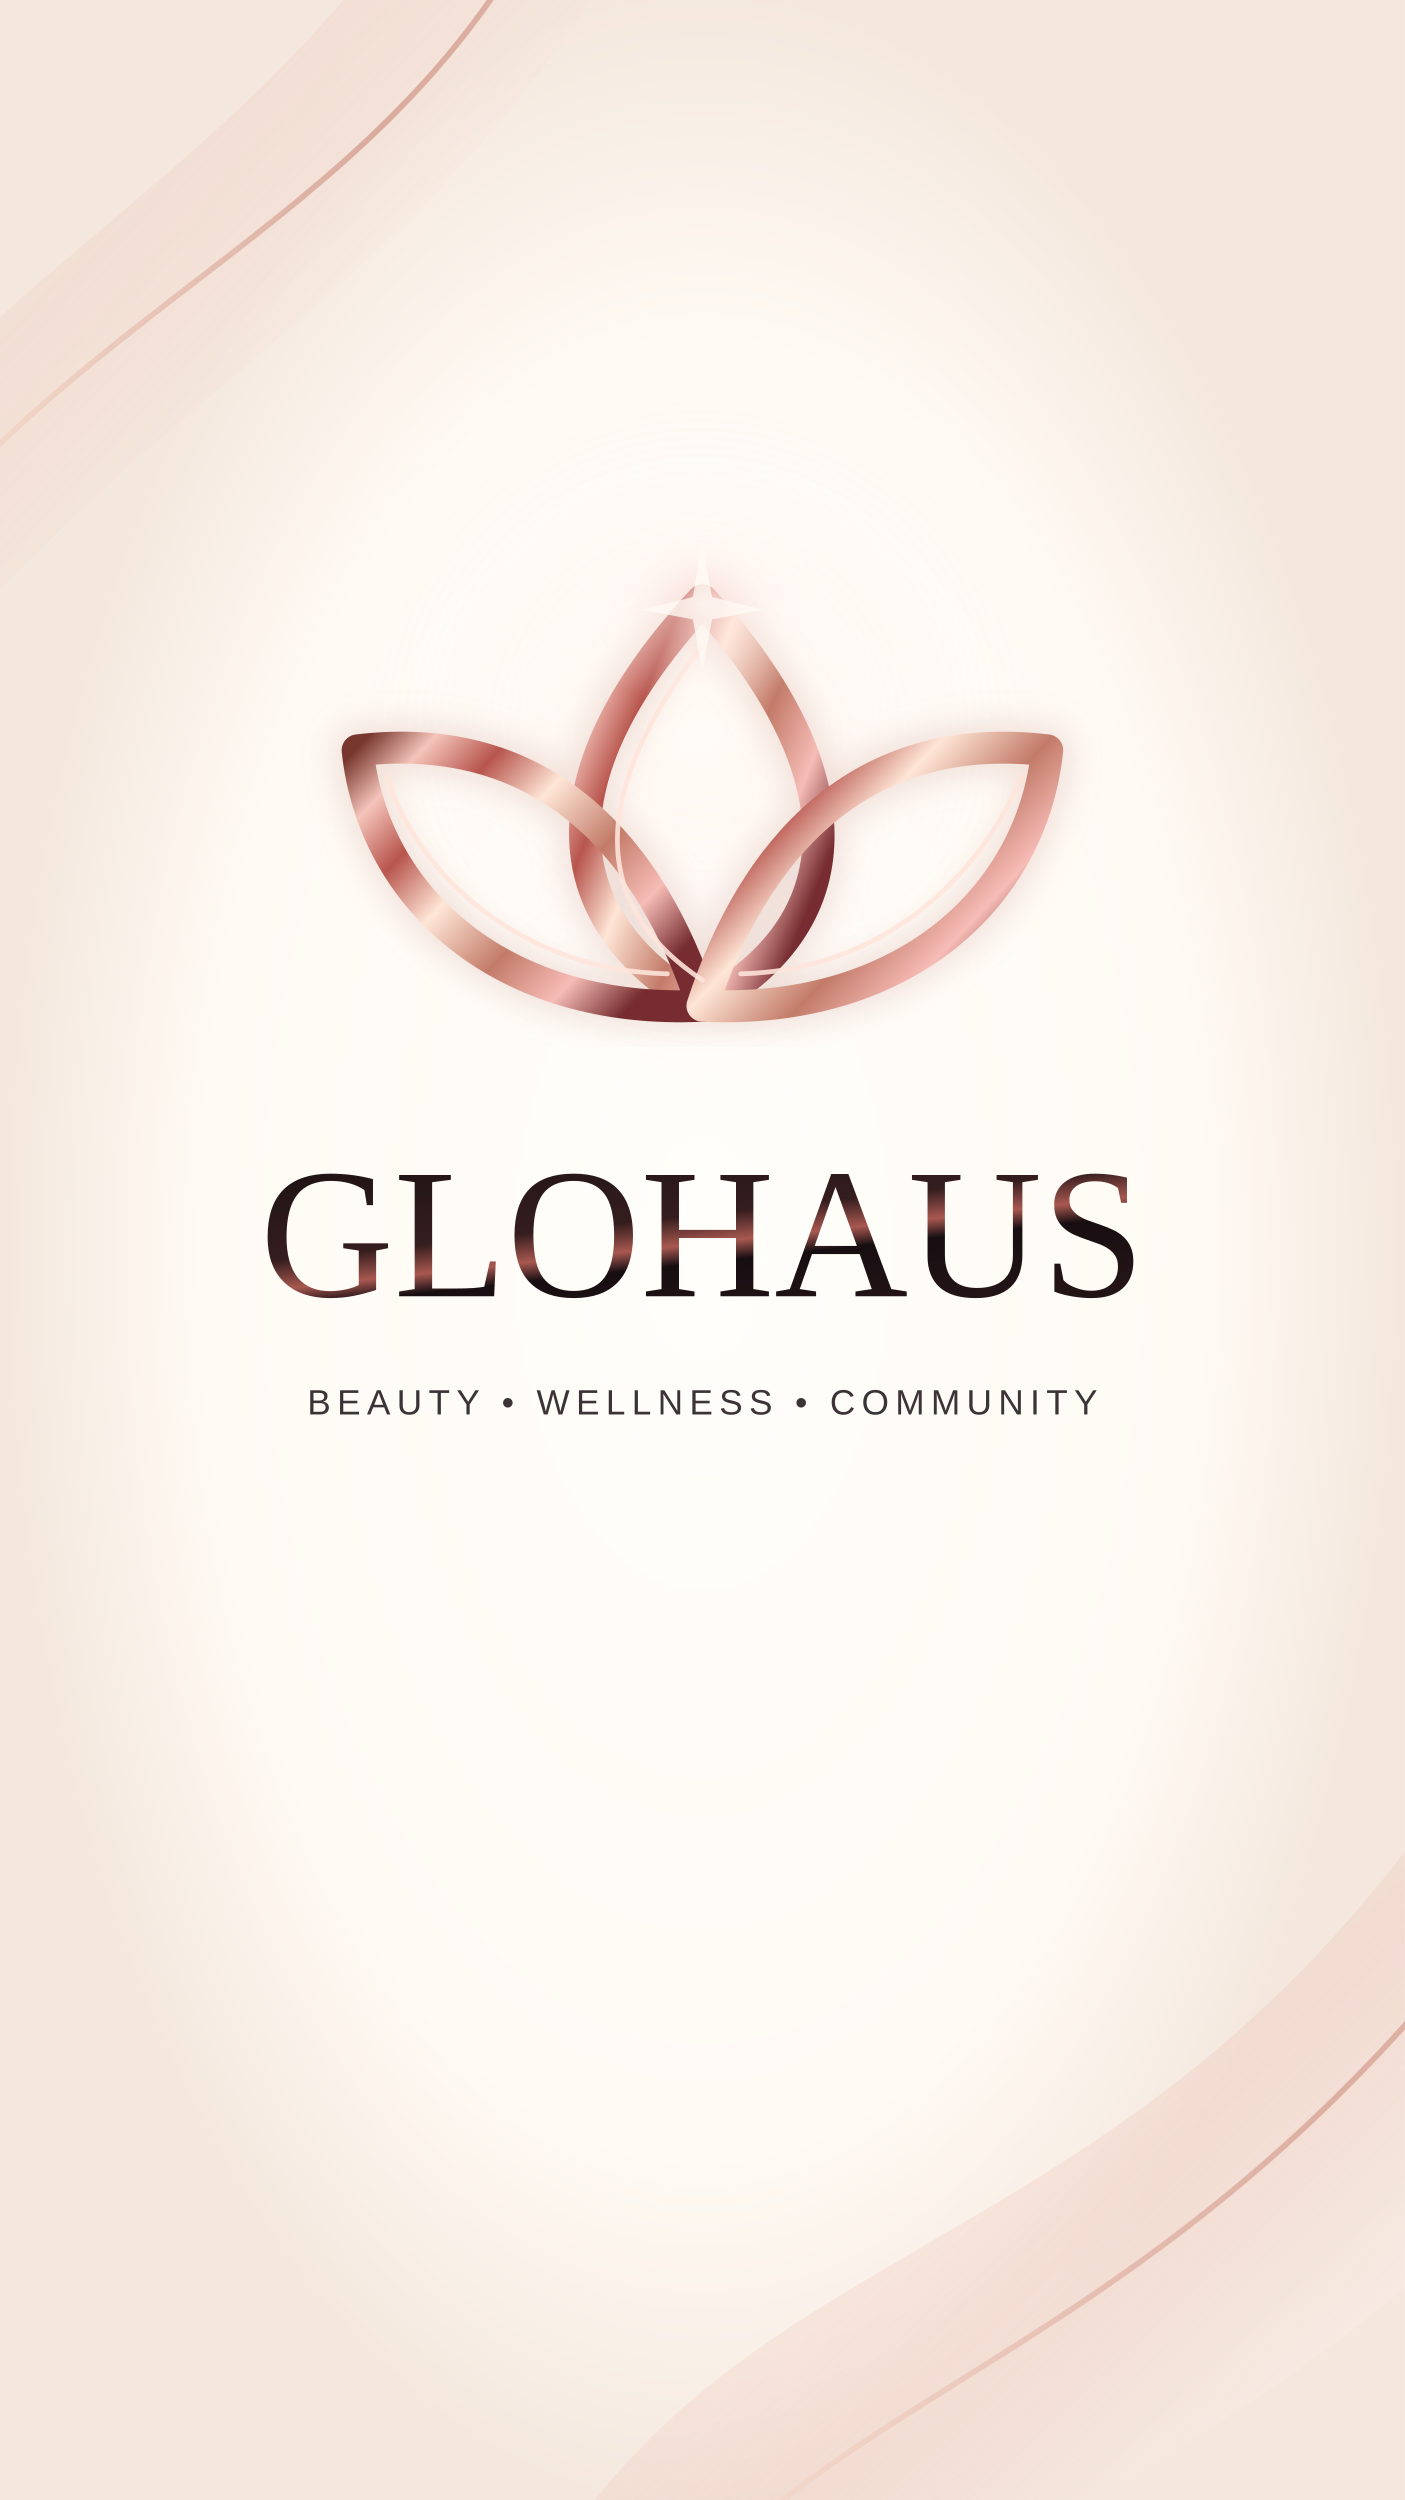
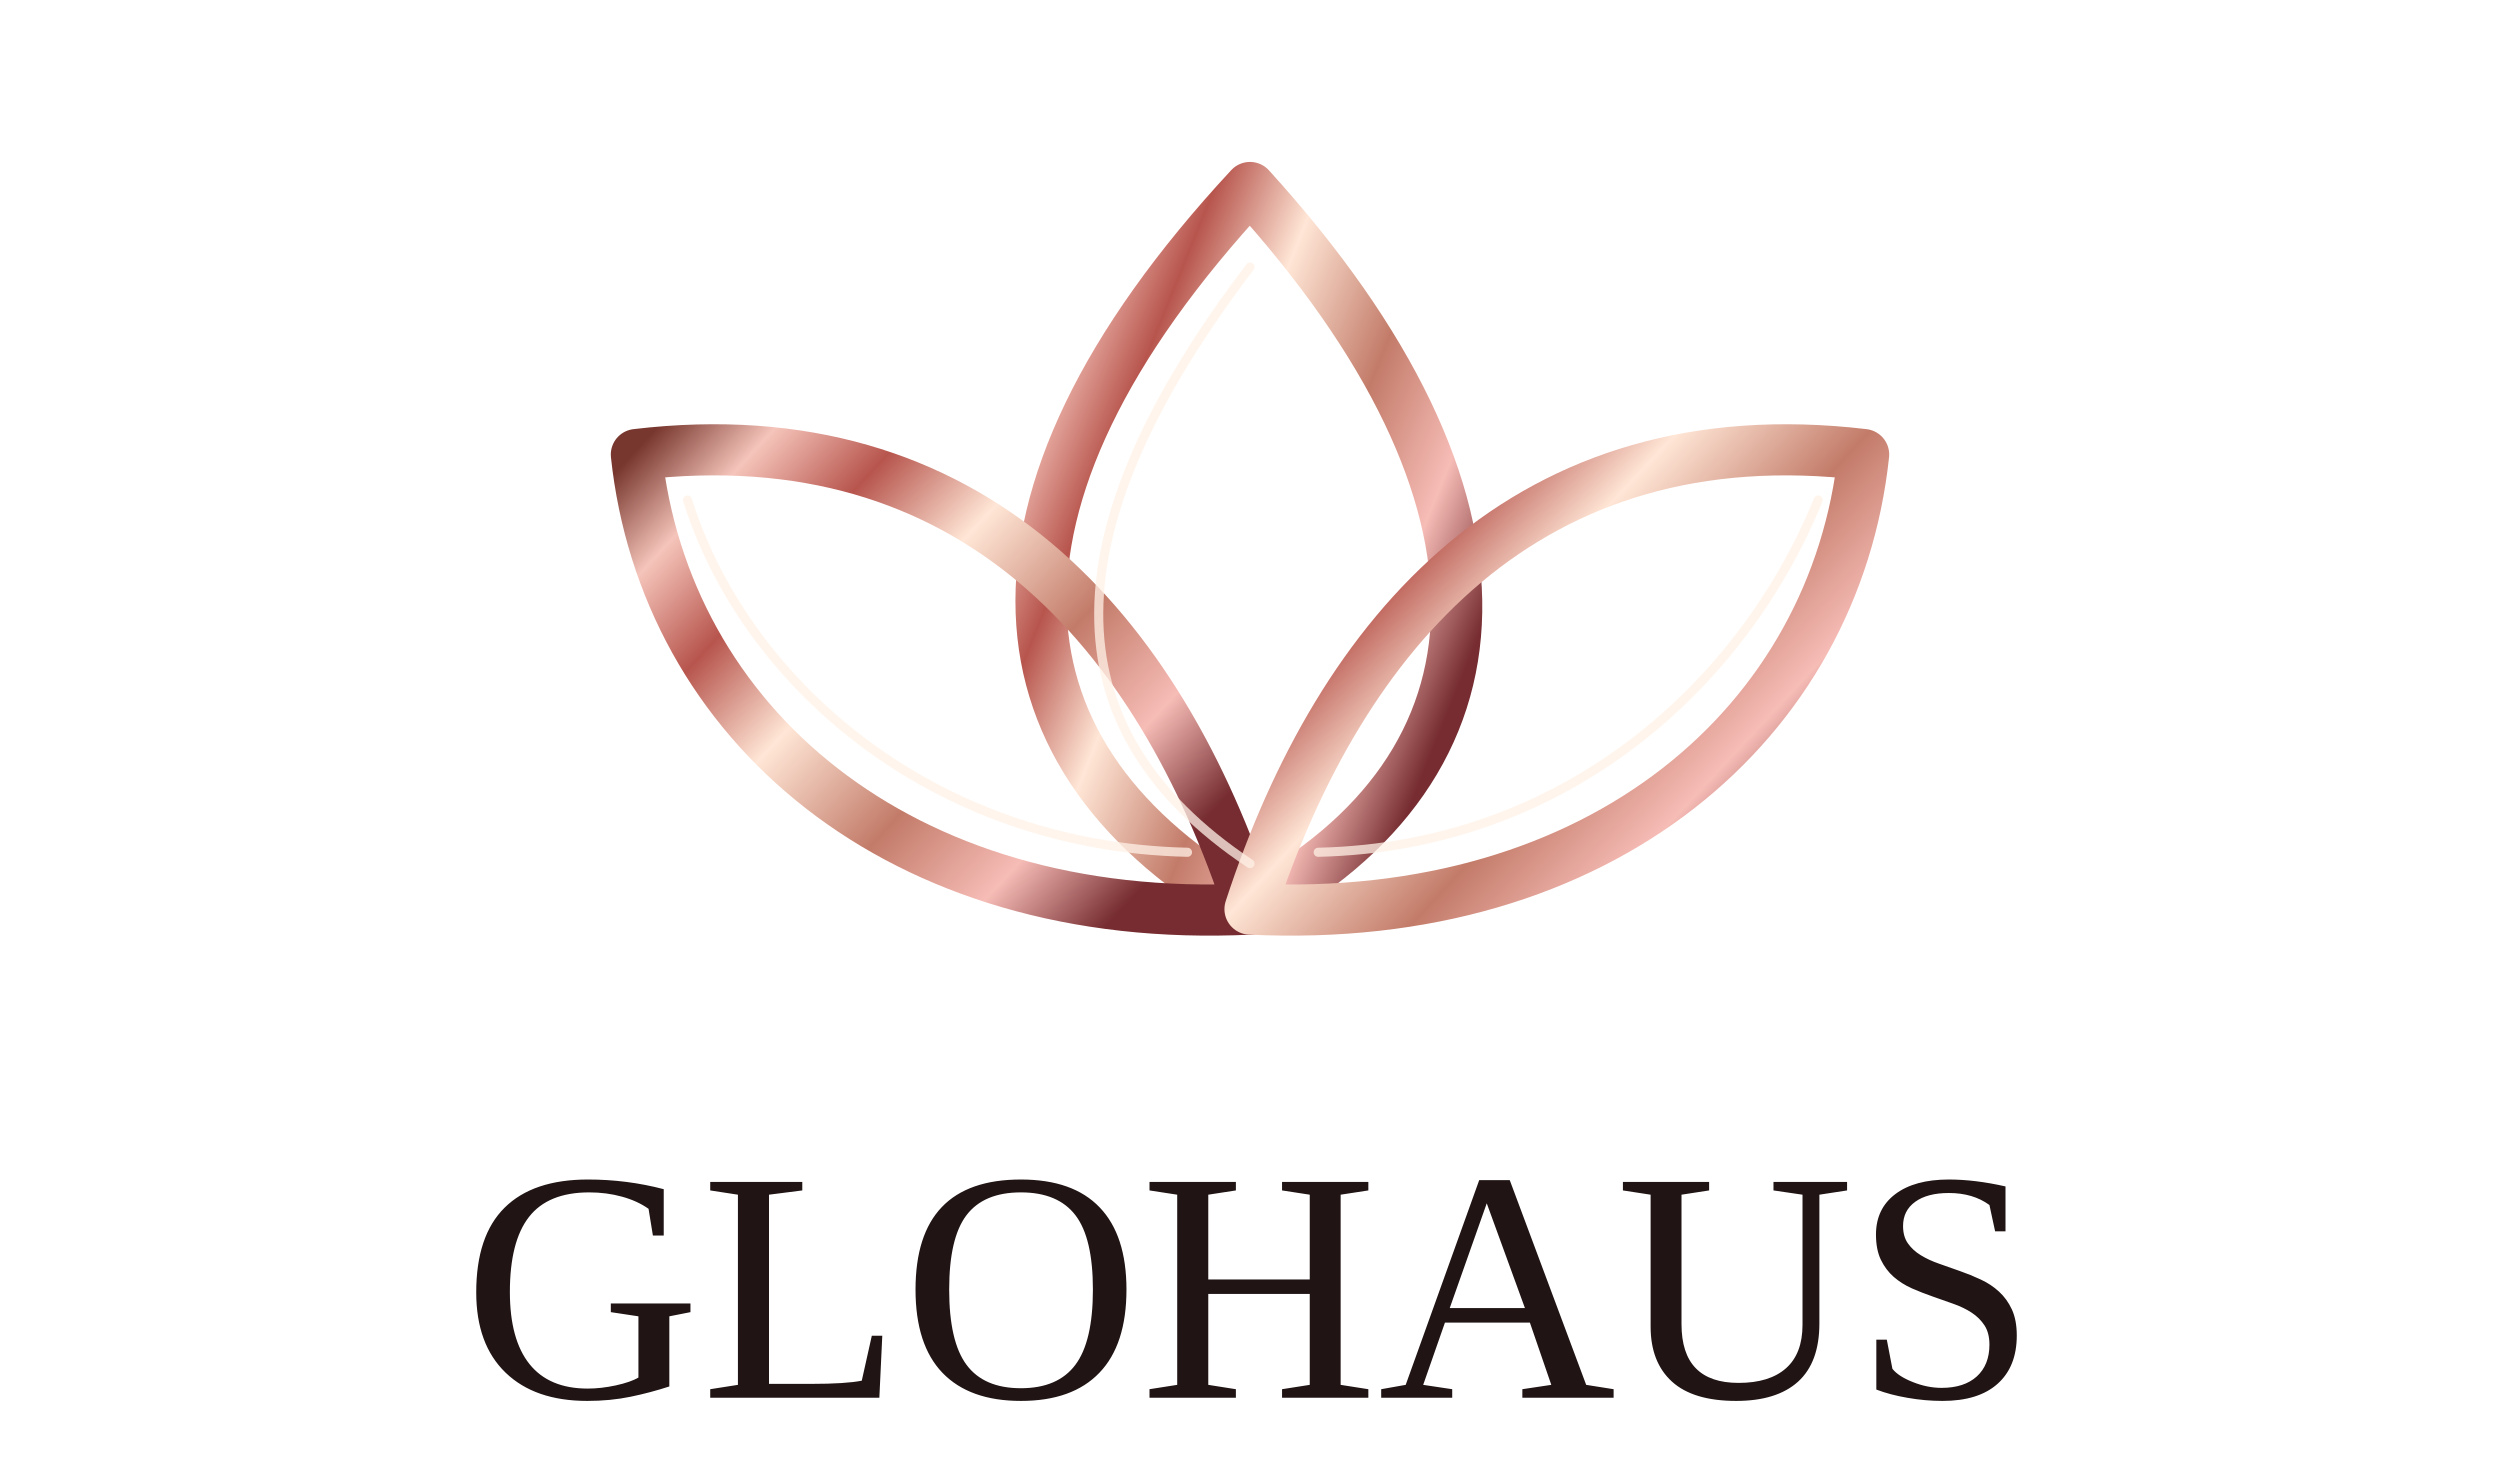
- <svg xmlns="http://www.w3.org/2000/svg" viewBox="0 0 440 783" role="img" aria-label="GLOHAUS light mode luxury loading artwork">
+ <svg xmlns="http://www.w3.org/2000/svg" viewBox="0 155 440 260" role="img" aria-label="GLOHAUS">
  <defs>
-     <radialGradient id="bg">
-       <stop stop-color="#fffefa" />
-       <stop offset=".72" stop-color="#fffaf4" />
-       <stop offset="1" stop-color="#f4e8de" />
-     </radialGradient>
    <linearGradient id="metal" x1="0" y1="0" x2="1" y2=".7">
      <stop stop-color="#78372e" />
      <stop offset=".13" stop-color="#f5c4ba" />
      <stop offset=".28" stop-color="#b7554d" />
      <stop offset=".45" stop-color="#ffe6d6" />
      <stop offset=".66" stop-color="#c37b69" />
      <stop offset=".84" stop-color="#f6bcb6" />
      <stop offset="1" stop-color="#762c30" />
    </linearGradient>
-     <linearGradient id="letters" x1="0" y1="0" x2=".75" y2="1">
-       <stop stop-color="#201414" />
-       <stop offset=".45" stop-color="#351d1e" />
-       <stop offset=".6" stop-color="#a85850" />
-       <stop offset=".7" stop-color="#170e12" />
-       <stop offset="1" stop-color="#231416" />
-     </linearGradient>
-     <linearGradient id="silk" x1="0" y1="0" x2="1" y2="1">
-       <stop stop-color="#f5c2b2" stop-opacity=".02" />
-       <stop offset=".45" stop-color="#eec0b4" stop-opacity=".62" />
-       <stop offset=".7" stop-color="#faf7f4" stop-opacity=".95" />
-       <stop offset="1" stop-color="#b55d50" stop-opacity=".48" />
-     </linearGradient>
-     <radialGradient id="shine">
-       <stop stop-color="#fffaf6" stop-opacity=".95" />
-       <stop offset=".15" stop-color="#ffe5e1" stop-opacity=".63" />
-       <stop offset="1" stop-color="#fff" stop-opacity="0" />
-     </radialGradient>
-     <filter id="glow">
-       <feGaussianBlur stdDeviation="5" />
+     <filter id="soft-glow">
+       <feGaussianBlur stdDeviation="2.5" />
    </filter>
  </defs>
-   <rect width="440" height="783" fill="url(#bg)" />
-   <path d="M-74 225 C24 93 104 81 177 -45" fill="none" stroke="url(#silk)" stroke-width="62" opacity=".37" />
-   <path d="M-50 198 C22 90 124 73 176 -39" fill="none" stroke="url(#metal)" stroke-width="1.8" opacity=".54" />
-   <path d="M202 850 C248 735 388 756 506 568" fill="none" stroke="url(#silk)" stroke-width="95" opacity=".5" />
-   <path d="M190 844 C254 737 374 749 499 557" fill="none" stroke="url(#metal)" stroke-width="1.8" opacity=".48" />
-   <circle cx="219" cy="229" r="125" fill="url(#shine)" opacity=".25" />
  <g fill="none" stroke-linecap="round" stroke-linejoin="round">
-     <g stroke="#a85b4e" opacity=".17" stroke-width="15" filter="url(#glow)">
+     <g stroke="url(#metal)" stroke-width="9">
      <path d="M220 315 C174 289 168 244 220 188 C270 243 267 290 220 315Z" />
      <path d="M220 315 C158 318 117 282 112 235 C171 228 204 266 220 315Z" />
      <path d="M220 315 C282 318 323 282 328 235 C269 228 236 266 220 315Z" />
    </g>
-     <g stroke="url(#metal)" stroke-width="10">
-       <path d="M220 315 C174 289 168 244 220 188 C270 243 267 290 220 315Z" />
-       <path d="M220 315 C158 318 117 282 112 235 C171 228 204 266 220 315Z" />
-       <path d="M220 315 C282 318 323 282 328 235 C269 228 236 266 220 315Z" />
-     </g>
-     <g stroke="#ffe5db" stroke-width="1.5" opacity=".88">
+     <g stroke="#fff2e7" stroke-width="1.6" opacity=".75">
      <path d="M220 307 C184 283 185 248 220 202" />
      <path d="M209 305 C164 304 131 275 121 243" />
      <path d="M232 305 C276 304 307 275 320 243" />
    </g>
  </g>
-   <ellipse cx="220" cy="189" rx="43" ry="33" fill="url(#shine)" opacity=".75" />
-   <path d="M220 170 L223 187 L239 191 L223 194 L220 210 L217 194 L201 191 L217 187Z" fill="#fffaf5" opacity=".78" />
-   <text x="220" y="406" text-anchor="middle" font-family="Georgia, 'Times New Roman', serif" font-size="58" textLength="369" lengthAdjust="spacingAndGlyphs" fill="url(#letters)">GLOHAUS</text>
-   <text x="220" y="443" text-anchor="middle" font-family="Arial, sans-serif" font-size="11" letter-spacing="2" textLength="340" lengthAdjust="spacing" fill="#3c3337">BEAUTY  •  WELLNESS  •  COMMUNITY</text>
+   <text x="220" y="401" text-anchor="middle" font-family="Georgia, 'Times New Roman', serif" font-size="58" textLength="368" lengthAdjust="spacingAndGlyphs" fill="#201414">GLOHAUS</text>
</svg>
